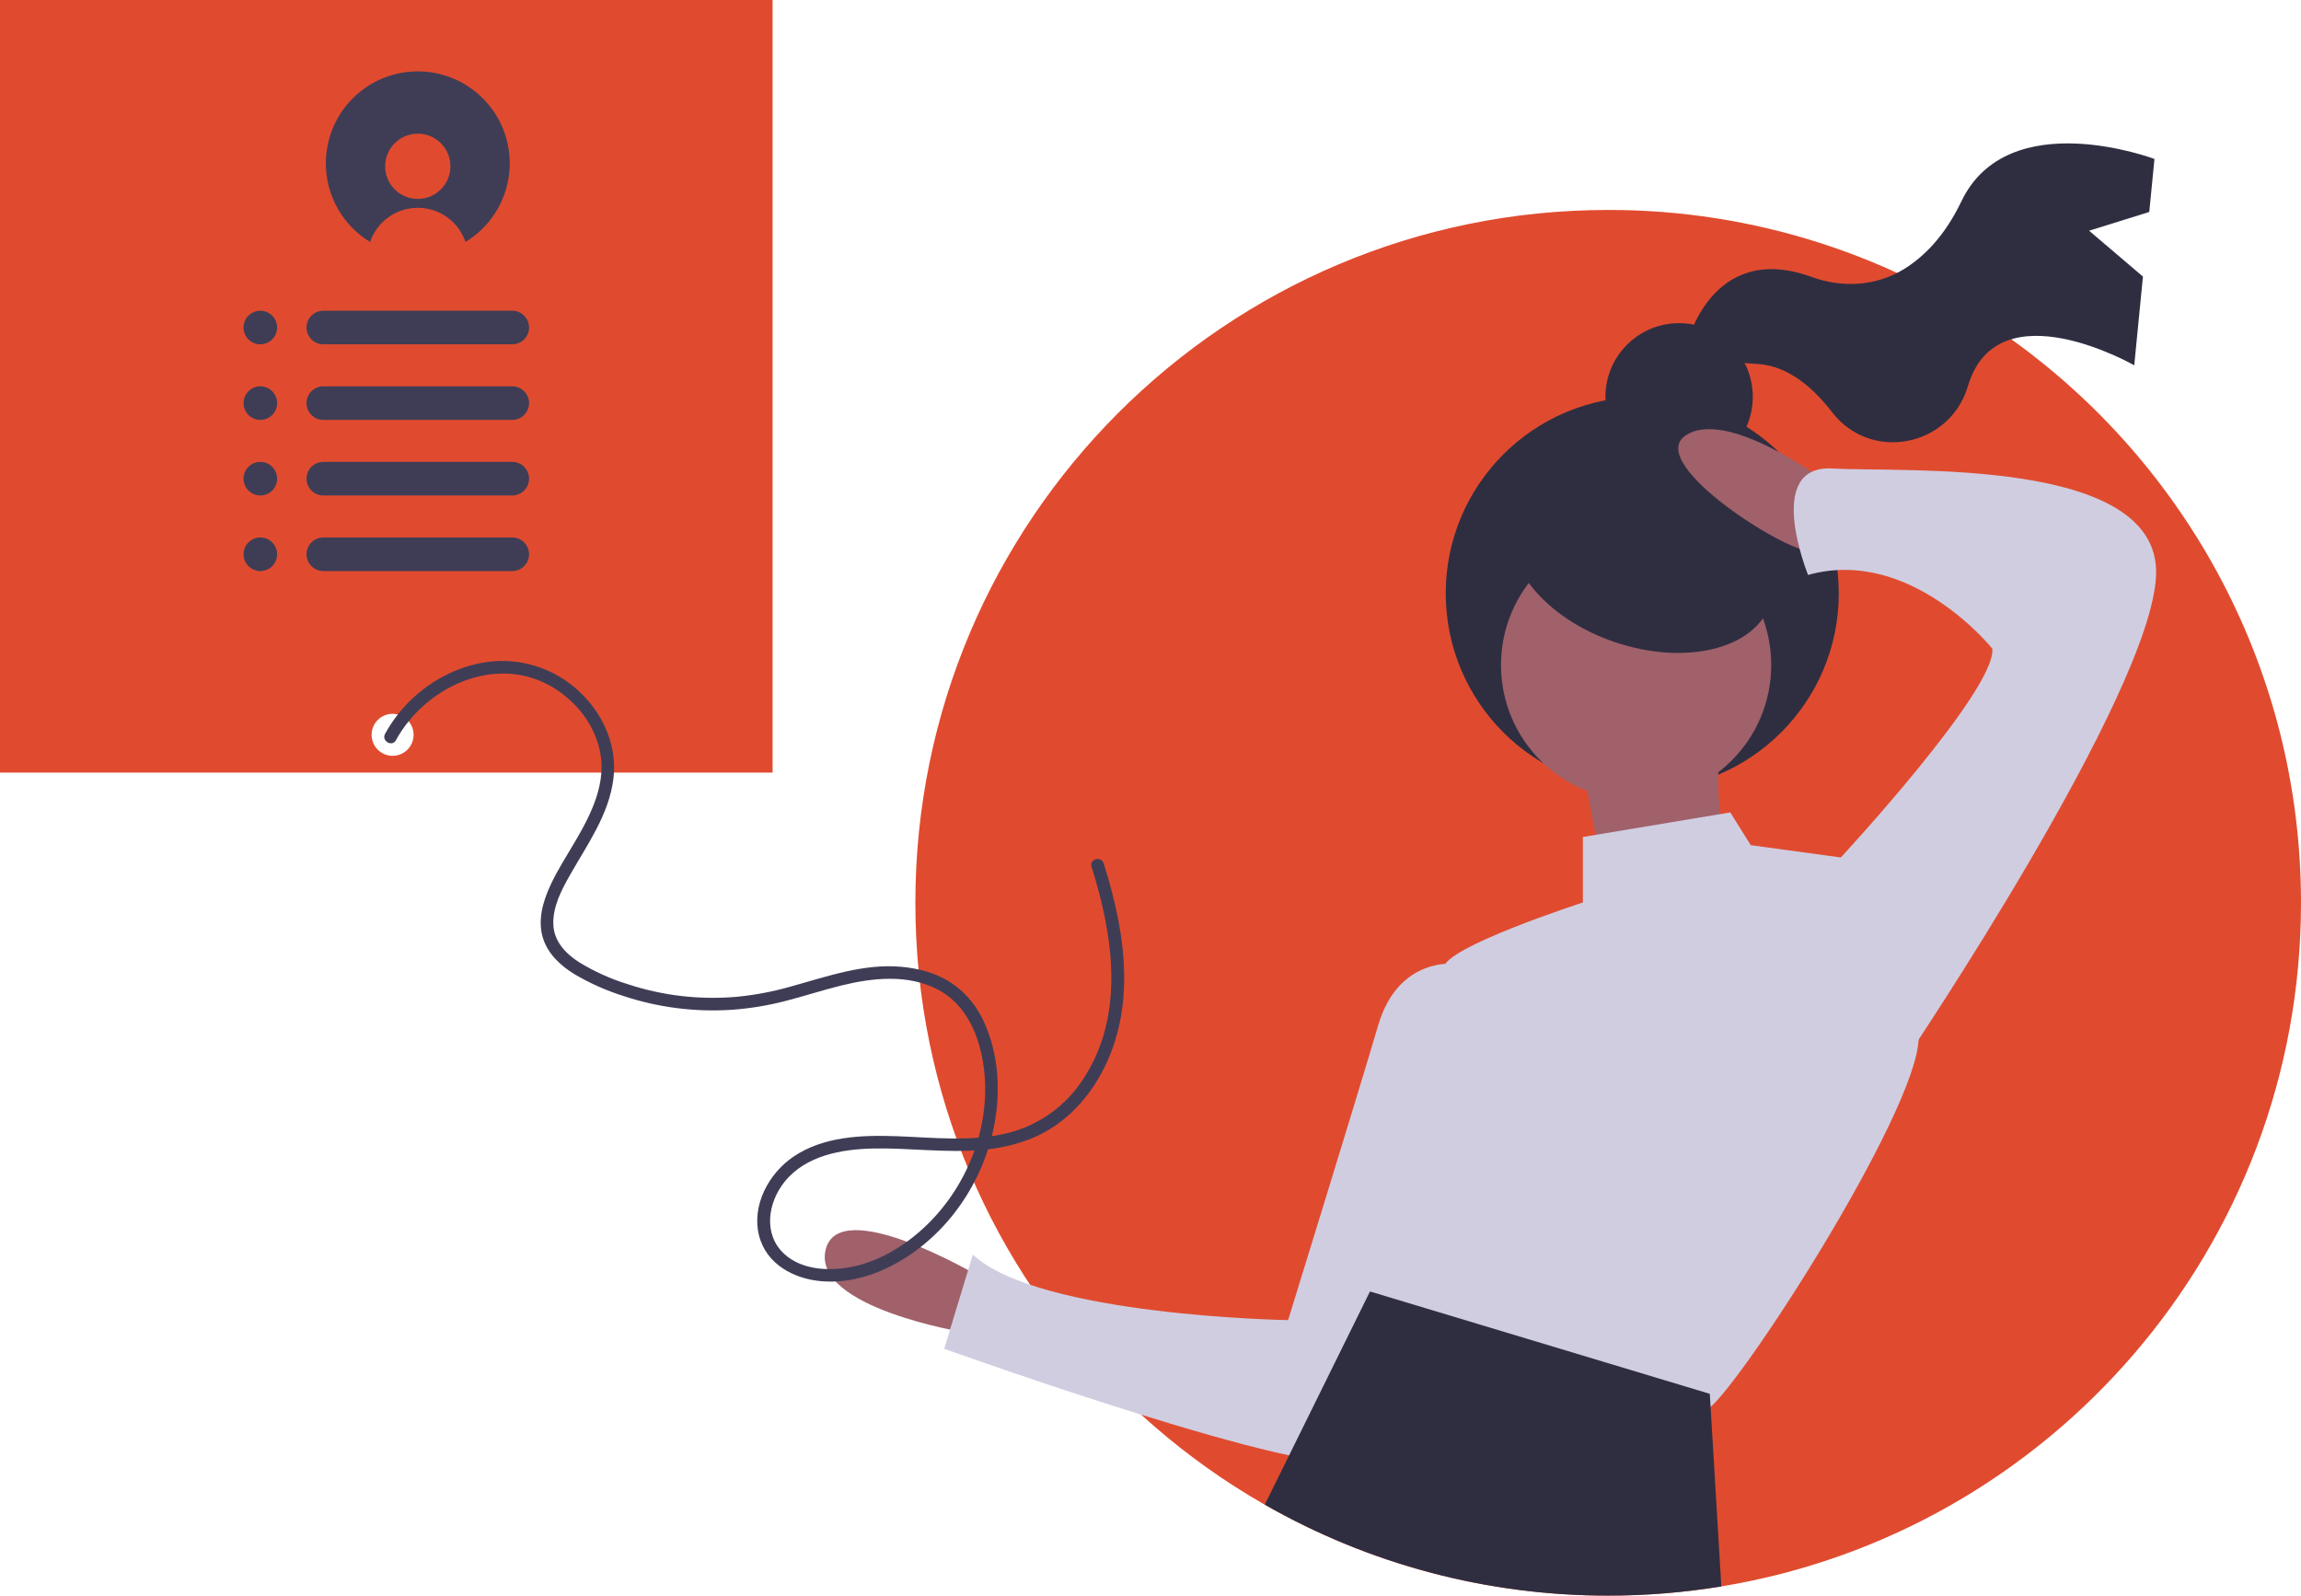
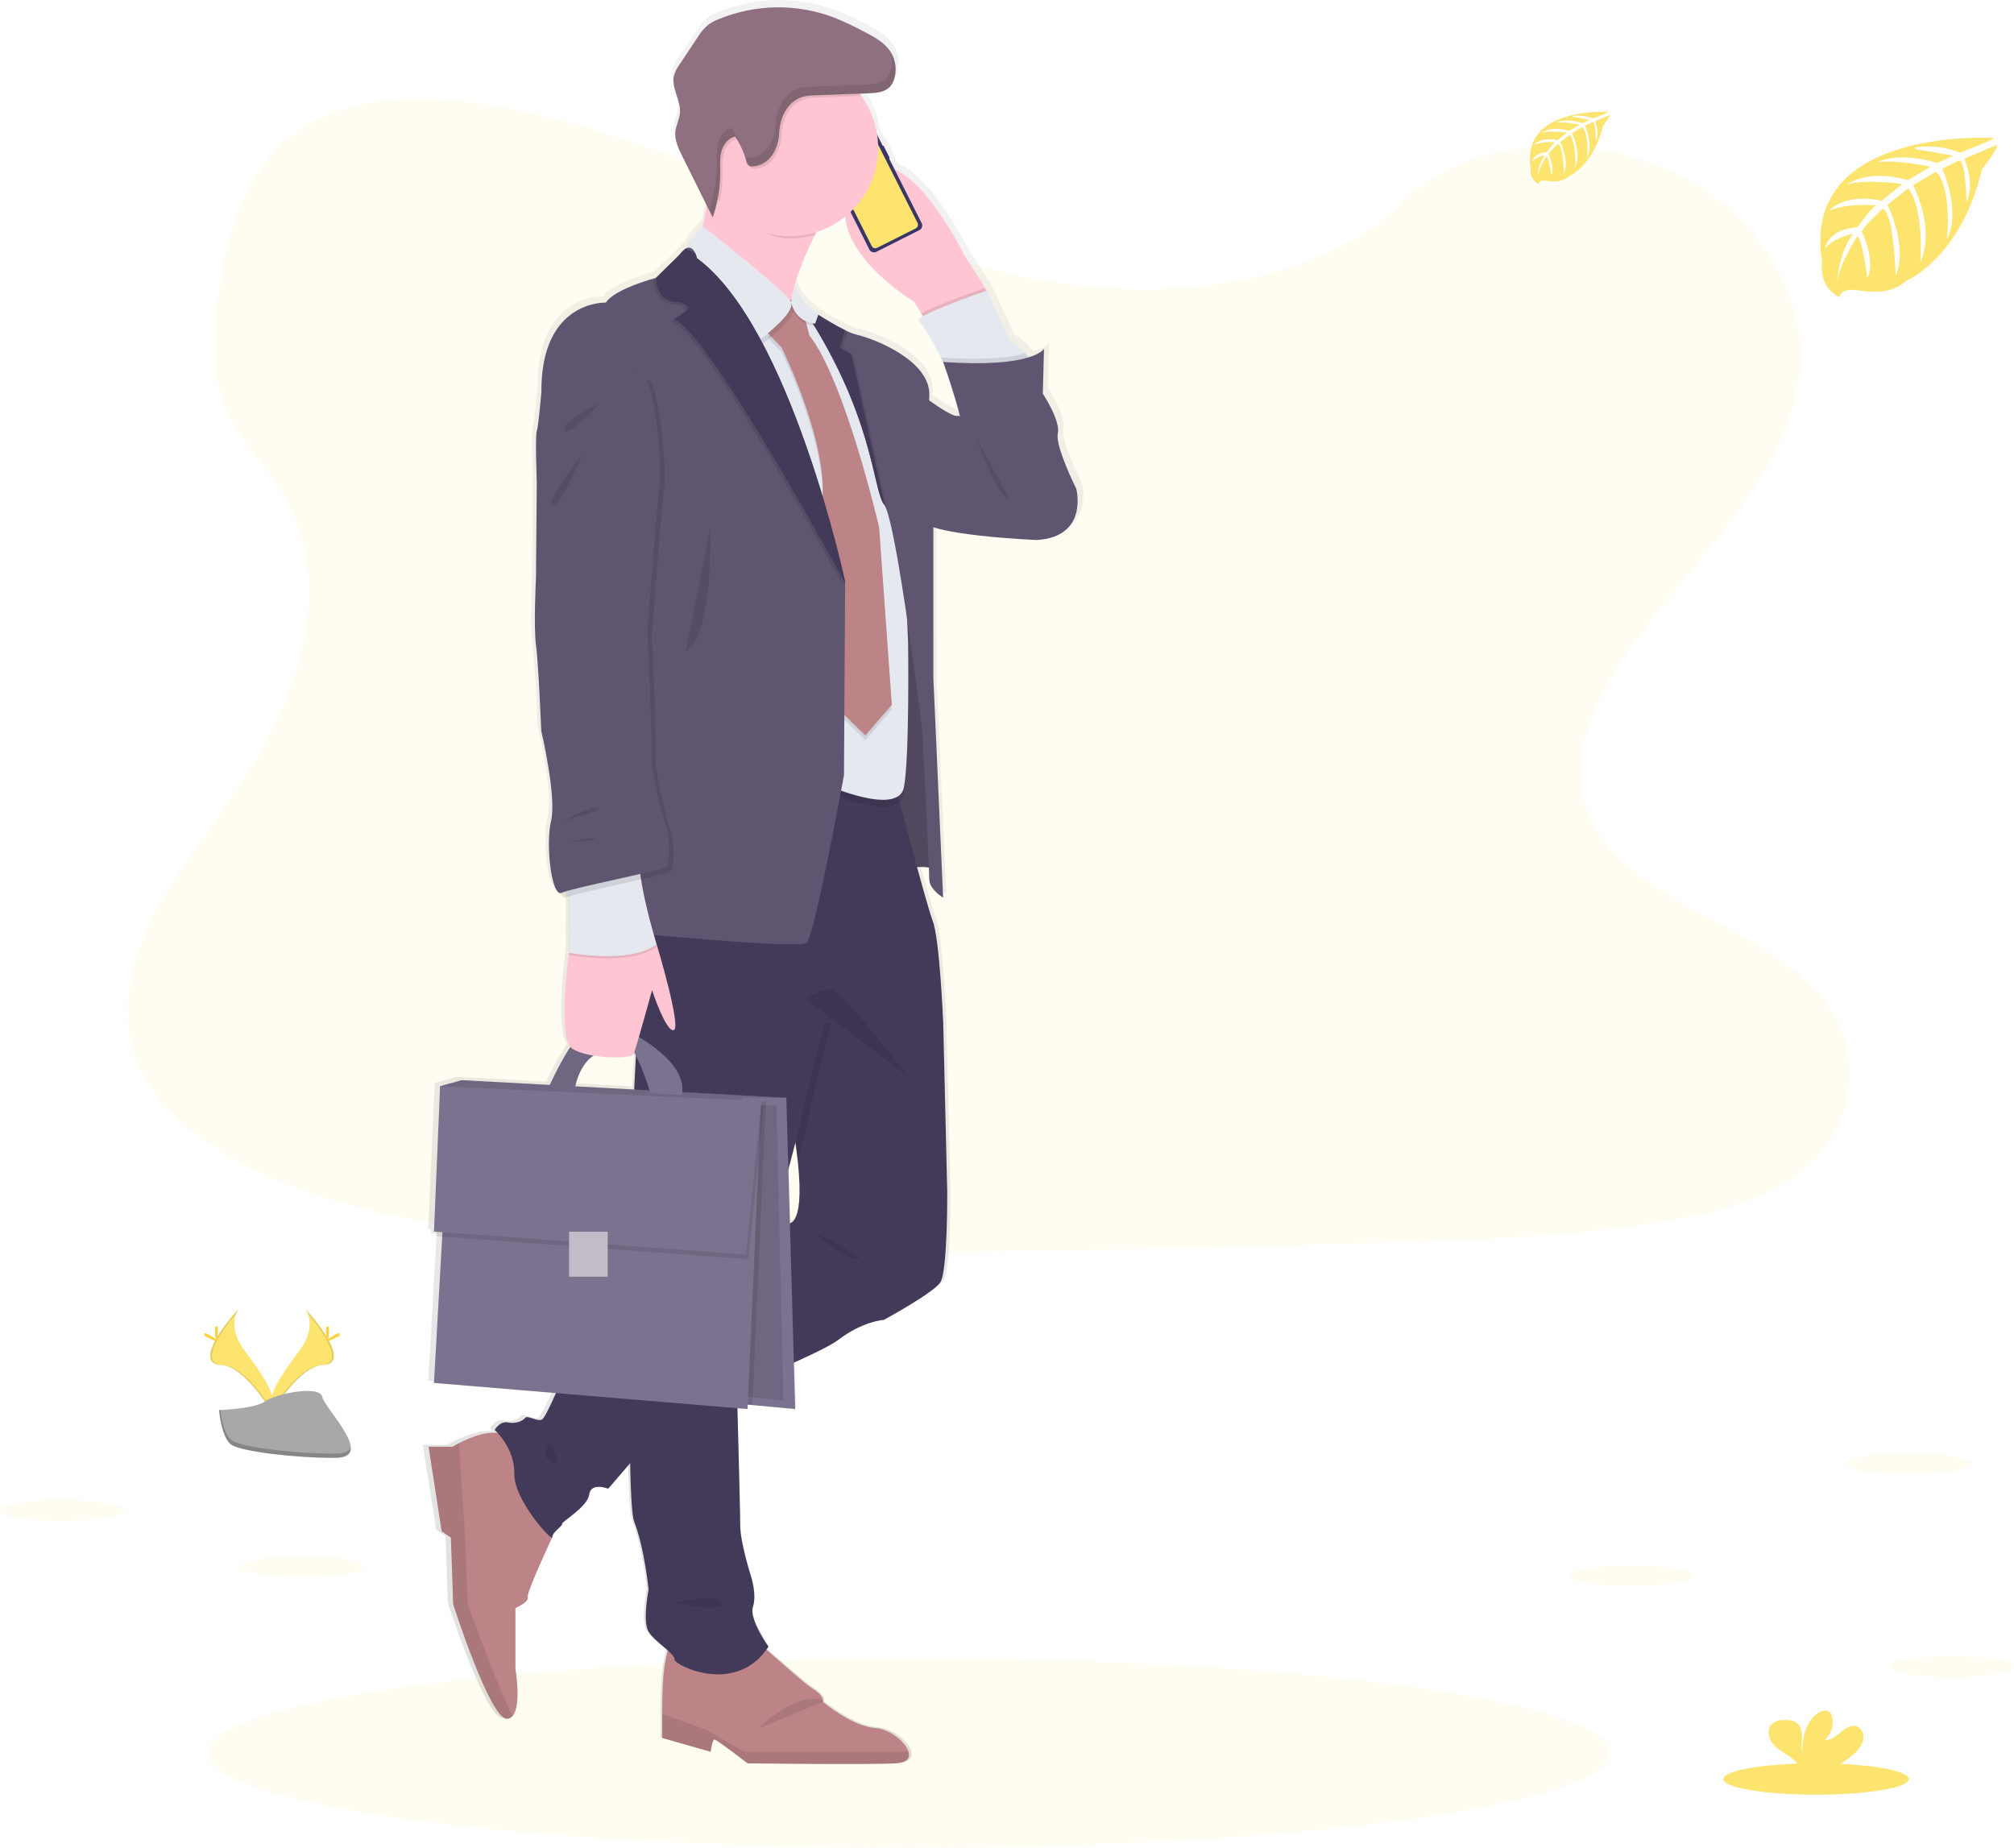
- <svg xmlns="http://www.w3.org/2000/svg" id="b41acc08-8e22-4855-9573-a5b5d021adc0" data-name="Layer 1" width="1096" height="760" viewBox="0 0 1096 760">
-   <path d="M52,70V438H420V70ZM239,430a10,10,0,1,1,10-10A10,10,0,0,1,239,430Z" transform="translate(-52 -70)" fill="#e04b2f" />
-   <path d="M1148,500c0,163.89-119.49,299.89-276.1,325.62A332.438,332.438,0,0,1,818,830,329.93,329.93,0,0,1,488,500c0-182.25,147.75-330,330-330a328.485,328.485,0,0,1,192.01,61.6C1093.56,291.46,1148,389.37,1148,500Z" transform="translate(-52 -70)" fill="#e04b2f" />
-   <path d="M1047.068,179.894l28.66-8.936,2.473-25.241s-69.708-26.332-91.994,20.244c-7.869,16.445-17.786,26.322-27.325,32.218-13.138,8.122-29.333,9.075-43.841,3.776-48.311-17.644-59.688,32.531-59.688,32.531s4.176,7.142,33.956,8.899c14.82.874,26.947,12.027,35.391,23.011,18.081,23.521,55.22,16.723,64.339-11.508q.22-.683.434-1.382c14.246-46.667,79.101-9.511,79.101-9.511l4.14-42.268Z" transform="translate(-52 -70)" fill="#2f2e41" />
-   <circle cx="799.784" cy="189.022" r="35.103" fill="#2f2e41" />
-   <circle cx="782.232" cy="282.63" r="93.608" fill="#2f2e41" />
-   <circle cx="779.307" cy="316.757" r="64.355" fill="#a0616a" />
-   <path d="M805.955,435.511l11.701,62.405,58.505-7.801s-9.751-48.754-3.9-62.405Z" transform="translate(-52 -70)" fill="#a0616a" />
-   <path d="M517.332,677.331s-66.305-39.003-72.156-11.701S511.482,704.633,511.482,704.633Z" transform="translate(-52 -70)" fill="#a0616a" />
-   <path d="M921.014,299s-46.804-35.103-66.305-21.452,52.654,58.505,60.455,54.604S921.014,299,921.014,299Z" transform="translate(-52 -70)" fill="#a0616a" />
-   <path d="M876.161,456.963l-70.206,11.701v31.203s-66.305,21.452-66.305,31.203-17.551,46.804-17.551,46.804-42.903,31.203-7.801,68.255c0,0,13.651,21.452,3.9,23.402s-31.203,7.801-21.452,15.601S852.759,745.586,864.46,741.686,965.868,599.325,965.868,564.222s-37.053-85.807-37.053-85.807l-42.903-5.85Z" transform="translate(-52 -70)" fill="#d0cde1" />
-   <path d="M745.5,529.119s-27.302-3.9-37.053,29.252-42.903,140.411-42.903,140.411-118.96-1.95-150.162-31.203l-13.651,44.854s179.414,64.355,195.016,52.654,83.857-200.866,83.857-200.866Z" transform="translate(-52 -70)" fill="#d0cde1" />
-   <path d="M922.965,484.265l5.85-5.85s74.106-79.956,72.156-99.458c0,0-39.003-48.754-87.757-35.103,0,0-21.452-52.654,11.701-50.704S1080.927,287.3,1078.977,343.854,960.018,573.973,960.018,573.973Z" transform="translate(-52 -70)" fill="#d0cde1" />
-   <path d="M871.9,825.62A332.438,332.438,0,0,1,818,830a328.467,328.467,0,0,1-163.57-43.33l11.59-23.47,36.89-74.76,1.64-3.31,26.87,8.1,134.99,40.66.37,6.23Z" transform="translate(-52 -70)" fill="#2f2e41" />
-   <ellipse cx="834.232" cy="337.029" rx="40.953" ry="64.355" transform="translate(194.4392 948.2267) rotate(-71.20833)" fill="#2f2e41" />
-   <path d="M240.597,422.556c13.552-24.831,46.012-40.554,72.566-26.382,11.952,6.379,21.453,17.663,24.469,31,3.504,15.493-3.875,30.266-11.488,43.282-4.132,7.065-8.66,13.986-12.08,21.438-3.541,7.717-6.072,16.636-3.406,25.031,2.402,7.563,8.418,13.064,15.008,17.107a111.826,111.826,0,0,0,23.061,10.295,135.742,135.742,0,0,0,51.485,6.661,140.795,140.795,0,0,0,25.66-4.148c8.943-2.28,17.719-5.17,26.677-7.395,14.956-3.715,32.009-5.562,46.191,1.903,13.778,7.252,19.944,22.419,21.851,37.175,3.522,27.246-7.281,55.52-26.786,74.602-9.358,9.154-21.134,16.717-33.96,19.811-11.191,2.7-25.561,2.527-34.467-5.839-9.938-9.337-7.605-24.309.293-34.16,10.075-12.569,27.143-15.588,42.374-15.894,17.326-.348,34.636,2.232,51.952.628a79.798,79.798,0,0,0,24.568-5.926,62.258,62.258,0,0,0,18.515-12.529c10.69-10.386,17.896-24.222,21.485-38.608,4.317-17.301,3.376-35.482.025-52.859a238.357,238.357,0,0,0-6.888-26.507c-1.157-3.67-6.952-2.102-5.786,1.595,10.32,32.724,16.074,70.563-3.865,100.946a60.107,60.107,0,0,1-35.943,25.873c-17.257,4.289-35.365,2.169-52.909,1.531-16.682-.607-34.997.048-49.299,9.764-11.731,7.969-19.936,23.127-16.39,37.437,3.419,13.8,16.681,20.797,29.945,21.878,13.917,1.134,27.612-3.537,39.299-10.841,24.313-15.193,40.479-41.913,43.862-70.242,1.763-14.761-.031-30.661-6.725-44.059a43.133,43.133,0,0,0-15.847-17.661c-6.81-4.175-14.676-6.23-22.576-6.957-17.948-1.653-35.192,4.509-52.218,9.223a144.792,144.792,0,0,1-26.628,5.083,132.984,132.984,0,0,1-26.272-.428,129.362,129.362,0,0,1-25.457-5.65,101.892,101.892,0,0,1-23.108-10.447c-6.385-4.083-11.907-9.931-12.221-17.895-.341-8.641,4.016-16.724,8.16-24.009,8.187-14.391,18.297-28.467,20.435-45.314,1.87-14.737-4.06-29.262-14.298-39.773A53.771,53.771,0,0,0,290.128,384.809c-15.193.435-29.74,7.042-40.915,17.189A67.358,67.358,0,0,0,235.417,419.528c-1.851,3.391,3.328,6.422,5.181,3.028Z" transform="translate(-52 -70)" fill="#3f3d56" />
-   <path d="M251,104a43.796,43.796,0,0,0-23.098,81.004c.127.079.262.147.39.225a23.993,23.993,0,0,1,45.415,0c.128-.078.263-.146.39-.225A43.796,43.796,0,0,0,251,104Zm0,60.746a15.54,15.54,0,1,1,15.54-15.54A15.54,15.54,0,0,1,251,164.746Z" transform="translate(-52 -70)" fill="#3f3d56" />
-   <circle cx="124" cy="156" r="8" fill="#3f3d56" />
-   <circle cx="124" cy="192" r="8" fill="#3f3d56" />
-   <circle cx="124" cy="228" r="8" fill="#3f3d56" />
-   <circle cx="124" cy="264" r="8" fill="#3f3d56" />
-   <rect x="146" y="220" width="106" height="16" rx="8" fill="#3f3d56" />
-   <rect x="146" y="256" width="106" height="16" rx="8" fill="#3f3d56" />
-   <rect x="146" y="184" width="106" height="16" rx="8" fill="#3f3d56" />
-   <rect x="146" y="148" width="106" height="16" rx="8" fill="#3f3d56" />
+ <svg xmlns="http://www.w3.org/2000/svg" id="6968ac48-3a8f-41ea-a7fd-90e9ec00ee17" data-name="Layer 1" width="873.53" height="801.44" viewBox="0 0 873.53 801.44">
+   <defs>
+     <linearGradient id="70ce31e8-5126-44c6-9ded-adf44b0dced1" x1="489.88" y1="814.11" x2="489.88" y2="49.28" gradientUnits="userSpaceOnUse">
+       <stop offset="0" stop-color="gray" stop-opacity="0.25" />
+       <stop offset="0.54" stop-color="gray" stop-opacity="0.12" />
+       <stop offset="1" stop-color="gray" stop-opacity="0.1" />
+     </linearGradient>
+   </defs>
+   <path d="M652.59,174.63c-47.88-1.66-93.48-17.11-137-34S428.89,105,382.16,96c-30.06-5.76-64.43-6.58-88.65,9.53-23.3,15.51-30.84,42.28-34.88,67.12-3,18.69-4.84,38.36,3.51,55.85,5.79,12.15,16.08,22.36,23.19,34,24.76,40.48,7.26,90.4-19.57,129.93-12.58,18.54-27.18,36.23-36.89,56s-14.21,42.35-5.71,62.49c8.42,20,28.49,34.94,50.23,45.49,44.16,21.41,96.19,27.54,146.93,31,112.32,7.68,225.23,4.36,337.85,1,41.67-1.24,83.53-2.49,124.53-8.93,22.77-3.58,46.28-9.26,62.81-23,21-17.41,26.18-46.88,12.12-68.71-23.59-36.61-88.79-45.71-105.28-85-9.07-21.63.25-45.72,13.43-65.77,28.29-43,75.7-80.78,78.2-130,1.72-33.77-21.08-67.6-56.32-83.59-36.94-16.75-88.17-14.64-115.42,13.09C744.18,165.12,694.86,176.1,652.59,174.63Z" transform="translate(-163.24 -49.28)" fill="#fce46f" opacity="0.1" />
+   <ellipse cx="394.25" cy="760.32" rx="303.97" ry="41.12" fill="#fce46f" opacity="0.1" />
+   <path d="M632.51,258.88s-9.41-18.57-8.14-24.09-6.62-17.31-6.62-17.31l.51-19.56s-1.09,2-6.77,3.75c-.48-.63-1-1.25-1.54-1.84a40.32,40.32,0,0,0-6.82-5.69l-10-21.58-9.67-14.81s-15.25-31-31-37.84l-2.48-4.85a.38.38,0,0,0,.15-.49l-2.52-4.93a.39.39,0,0,0-.49-.18l-2.41-4.72a37.91,37.91,0,0,0-7-16.89c-.25-.35-.52-.67-.78-1l3.92-.14c3.44-.13,7.28-.43,9.59-3a8.77,8.77,0,0,0,1.79-3.3,14,14,0,0,0,.58-2.93c0-.15,0-.3,0-.44q0-.51,0-1c0-.27,0-.53,0-.8s0-.43,0-.64-.11-.69-.17-1c0-.13,0-.26-.08-.39a11.66,11.66,0,0,0-.31-1.16,1.55,1.55,0,0,1-.07-.23c-.14-.4-.29-.8-.46-1.19a1.11,1.11,0,0,1-.07-.16c-.18-.39-.38-.77-.59-1.14l-.06-.12v0a4,4,0,0,0-.25-.45c-2.71-4.26-7.47-6.75-12-9a138.69,138.69,0,0,0-13-6,70,70,0,0,0-51,.72,20.19,20.19,0,0,0-4.54,2.42,23.46,23.46,0,0,0-4.95,5.82l-7.75,11.45A16.18,16.18,0,0,0,455,78.79c-1.45,5.44,3.1,10.89,2.59,16.5-.26,2.79-1.76,5.35-2.05,8.14-.37,3.6,1.3,7.07,2.93,10.32l11.09,22c-.59,2.89-1.24,5.85-1.95,8.71h0c-5.11,5.28-6.83,8.16-7.3,9.72l-.15.08h0a9,9,0,0,0-2.56,2.5L447.06,167s-18.32,4.76-22.13,10.79c0,0-28.75-1.26-28.5,38.89,0,0-1.27,15.06-2,17.07s0,22.33,0,22.33l-.34,41.16s-1.1,21.83,0,29.61,2.37,37.39,2.37,37.39,6.87,28.86,4.33,39.15c-2.44,9.85,0,31.39,4,31.48.76,1.57,1.63,2.34,2.58,1.9a11,11,0,0,1,1.27-.46V460.9s-4.95,34.45.6,41c-3.68,5.24-8,14.18-9.1,16.53l-38.9-2.09-4.95,1.39h0L351.75,519,349,582.27l1.1.08-.08,1.93,2.6.19L349,648.19l53.85,4.43c-2.37,5.31-5.12,11-6.19,11.55-2,1-6.36-2-7.38-.76s-4.07,2.76-7.63,2-5.85,3.26-5.85,3.26.52.46,1.3,1.31c-5.78-.7-13.09,2.4-17.06,4.4-1.78.9-2.89,1.57-2.89,1.57H346.65l5.77,36.81,4.07,2.78,1,29s16.28,50.19,23.74,49.86a3.37,3.37,0,0,0,2.51-1.26c4-4.62,1.23-20.49,1.23-20.49V746.23s6.1-2.68,5.42-4.69,9.84-24,10.78-26a.17.17,0,0,0,.08-.16c0-2.26,4.58-4.77,4.32-5.77s11.2-7.28,12-12.8,8.39-2.51,8.39-2.51l9.66-11.1c.29,13.53.84,23,1.79,25.4,4.58,11.55,6.36,29.62,6.36,29.62s-2.8,13.8,0,18.32c1.72,2.76,5.72,5.72,8.5,8.17-2.89,8.76-2.48,27.38-2.48,27.38v10.7l21.37,6s.67-5.35,1.69-5.35,14.59,10.37,14.59,10.37,52.24.67,65.46,0c5-.25,6.36-2.4,5.59-5-1.27-4.33-8.4-9.94-14.74-10.37-10.18-.67-23.07-11.37-23.07-11.37s1-2.35-4.41-5.69c-3.74-2.3-14.09-11.61-20.49-17.06.3-.41.61-.82.9-1.26,0,0-8.65-12-6.86-17.32s-.77-13-.77-13-4.83-14.81-4.83-22.34c0-4.77-.72-31.9-1.24-51.14l4.46.37.09-1.92,2,.18,18.91,1.74-.58-20.21c9.11-4,16.69-7.71,19.83-10.08,10.68-8,19.84-8.53,19.84-8.53s21.62-11.54,24.93-16.31,3-39.4,3-39.4l-1.78-74.22v-.06s-1.52-35.88-4.58-43.66c-1.12-2.88-3.89-12.48-6.92-23.44a18.11,18.11,0,0,1,5.22.22c.11,2.68.18,4.52.18,5.15,0,4.26,6.1,7.88,6.1,7.88l-4.32-96V275.66c13.32,4.24,45.53,5.56,45.53,5.56C638.1,280,632.51,258.88,632.51,258.88ZM506.87,176.4l-.07,0a66.59,66.59,0,0,1,1.85-7.45ZM419.45,505.67c7.89,1.3,17,.92,17.69-.61.07-.15.16-.42.28-.77.25.44.49.89.74,1.35l-.77,14.48v.33l-26-1.4C413.21,511.3,416.65,507.52,419.45,505.67Zm86.67,73.06-.67-23.45c1.16-4.32,2.2-8.24,3.09-11.6.4,2.79.74,5.36,1,7.73C512,573.66,508.37,578,506.12,578.73Zm74-351.58c-1.49.57-7.16-3-12.54-6.7,0-.68.05-1.35.08-2,.76-15.31-24.17-24.84-31.8-26.6a27.41,27.41,0,0,1-5.36-2,125,125,0,0,1-11.84-6.69l.1-.29s-9.84-6.23-10.05-14a132.92,132.92,0,0,1,8.46-20.53c.19-.39.4-.8.6-1.19a39.25,39.25,0,0,0,12.8-6.78c1.53,20,30.47,37.21,30.47,37.21l3.09,5,.73,1.18c-1.56.92-2.31,1.66-1.78,2.09,2.2,1.76,7.52,11.72,9.72,15.93a.06.06,0,0,0,0,0c.6,1.14,1,1.85,1,1.85s4.73,12.87,7.44,23.64A2,2,0,0,0,580.1,227.15Z" transform="translate(-163.24 -49.28)" fill="url(#70ce31e8-5126-44c6-9ded-adf44b0dced1)" />
+   <path d="M591.3,175.28l-.34.45-1.16,1.55L567.55,193l-4.72-7.76-3-5S515.48,153.64,534.55,128s47.25,32.5,47.25,32.5Z" transform="translate(-163.24 -49.28)" fill="#ffc5d3" />
+   <rect x="547.05" y="112.1" width="0.76" height="6.26" rx="0.38" ry="0.38" transform="translate(-156.55 209.3) rotate(-26.73)" fill="#3a3768" />
+   <rect x="521.39" y="119.37" width="0.43" height="2.06" rx="0.21" ry="0.21" transform="translate(-161.64 198.23) rotate(-26.73)" fill="#3a3768" />
+   <rect x="523.41" y="122.65" width="0.48" height="3.59" rx="0.24" ry="0.24" transform="translate(-163.24 199.58) rotate(-26.73)" fill="#3a3768" />
+   <rect x="525.6" y="126.97" width="0.46" height="3.62" rx="0.23" ry="0.23" transform="translate(-164.96 201.03) rotate(-26.73)" fill="#3a3768" />
+   <rect x="528.35" y="104.91" width="25.4" height="51.62" rx="2.24" ry="2.24" transform="translate(-164.21 208.08) rotate(-26.73)" fill="#3a3768" />
+   <path d="M536.4,105.67a.9.9,0,0,0-.4,1.22l.08.17a.91.91,0,0,1-.4,1.23l-9.62,4.84a.9.9,0,0,1-1.22-.4l-.09-.17a.91.91,0,0,0-1.22-.41l-1.87.95a1.72,1.72,0,0,0-.77,2.33L541.33,156a1.75,1.75,0,0,0,2.34.77l16.78-8.45a1.75,1.75,0,0,0,.77-2.34l-20.45-40.59a1.74,1.74,0,0,0-2.34-.77Z" transform="translate(-163.24 -49.28)" fill="#fce46f" />
+   <rect x="527.92" y="109.31" width="3.55" height="0.72" rx="0.36" ry="0.36" transform="translate(-155.95 200.72) rotate(-26.73)" fill="#e6e8ec" />
+   <circle cx="368.88" cy="59.17" r="0.41" fill="#e6e8ec" />
+   <path d="M550.8,261.28,544.55,429s21-7,24.25-1.75-3.5-84-3.5-84Z" transform="translate(-163.24 -49.28)" fill="#5f5570" />
+   <path d="M550.8,261.28,544.55,429s21-7,24.25-1.75-3.5-84-3.5-84Z" transform="translate(-163.24 -49.28)" opacity="0.15" />
+   <path d="M551.8,814.11c-13,.67-64.33,0-64.33,0s-13.34-10.33-14.34-10.33-1.66,5.33-1.66,5.33l-21-6V792.45s-.67-30.35,5.66-31.67,34.34,0,34.34,0c1-.33,20,17.67,25.33,21s4.33,5.67,4.33,5.67,12.67,10.66,22.67,11.33c6.23.42,13.24,6,14.49,10.33C558.05,811.72,556.7,813.86,551.8,814.11Z" transform="translate(-163.24 -49.28)" fill="#bc8487" />
+   <path d="M551.8,814.11c-13,.67-64.33,0-64.33,0s-13.34-10.33-14.34-10.33-1.66,5.33-1.66,5.33l-21-6V792.66l19.66,7.12,15.67,9.33h71.49C558.05,811.72,556.7,813.86,551.8,814.11Z" transform="translate(-163.24 -49.28)" opacity="0.1" />
+   <path d="M493.43,798.45s16-15.33,26.7-11" transform="translate(-163.24 -49.28)" stroke="#000" stroke-miterlimit="10" opacity="0.1" />
+   <path d="M392.13,742.11c.67,2-5.33,4.67-5.33,4.67v26.33s2.72,15.81-1.21,20.42a3.29,3.29,0,0,1-2.46,1.25c-7.33.33-23.33-49.67-23.33-49.67l-1-28.89-4-2.77-5.67-36.67h10.34s1.09-.67,2.84-1.57c5-2.55,15.47-7,21.16-2.76L402.8,716S391.47,740.11,392.13,742.11Z" transform="translate(-163.24 -49.28)" fill="#bc8487" />
+   <path d="M385.59,793.53a3.29,3.29,0,0,1-2.46,1.25c-7.33.33-23.33-49.67-23.33-49.67l-1-28.89-4-2.77-5.67-36.67h10.34s1.09-.67,2.84-1.57l2.49,37.57,1.33,32.33S378.69,780.31,385.59,793.53Z" transform="translate(-163.24 -49.28)" opacity="0.1" />
+   <path d="M571.05,605.53c-3.25,4.75-24.5,16.25-24.5,16.25s-9,.5-19.5,8.5c-5.43,4.14-24.3,12.35-41.25,19.32-15.83,6.51-30,11.93-30,11.93l-16.32,19L427.05,695s-7.5-3-8.25,2.5-12,11.75-11.75,12.75-4.25,3.5-4.25,5.75-16.75-16.25-16.5-27.5-8.5-19-8.5-19,2.25-4,5.75-3.25,6.5-.75,7.5-2,5.25,1.75,7.25.75,10-20.75,10-20.75l31.17-20.91,62-41.56,2.86-1.92s8.25,3.78,4.9-27.19c-.65-6-1.74-13.29-3.4-22.17-10.25-54.75,26.5-61,26.5-61l32.25,10.75,7.75,12v.06l1.75,73.94S574.3,600.78,571.05,605.53Z" transform="translate(-163.24 -49.28)" fill="#433a59" />
+   <path d="M485.55,640.53s.1,3.55.25,9.07c-15.83,6.51-30,11.93-30,11.93l-16.32,19c-.27-15.75-.21-36.21,0-57.18l62-41.56C493.81,610.22,485.55,640.53,485.55,640.53Z" transform="translate(-163.24 -49.28)" opacity="0.1" />
+   <path d="M572.3,492.28v.06l-48.5.94s-8.5,33.25-9.75,40.25c-.31,1.72-2.19,9.07-4.85,19.17-.65-6-1.74-13.29-3.4-22.17-10.25-54.75,26.5-61,26.5-61l32.25,10.75Z" transform="translate(-163.24 -49.28)" opacity="0.1" />
+   <path d="M444.55,401.53l-6.25,120s-4.5,176.25,0,187.75,6.25,29.5,6.25,29.5-2.75,13.75,0,18.25,11.5,9.5,11.25,12,26.75,16,40.75-5.5c0,0-8.5-12-6.75-17.25s-.75-13-.75-13S484.3,718.53,484.3,711s-1.75-70.5-1.75-70.5,27.25-100,28.5-107,9.75-40.25,9.75-40.25l51.5-1s-1.5-35.75-4.5-43.5-17.75-64.5-17.75-64.5Z" transform="translate(-163.24 -49.28)" fill="#433a59" />
+   <polygon points="195.36 469.89 190.89 471.17 190.71 475.59 324.73 477.32 324.73 475.58 195.36 469.89" fill="#7b728f" />
+   <path d="M516.68,151.15c-19.5,39.55-7.39,47.82-5.46,48.84-4.13-1.92-57.81-27.14-50.75-33.54,4.59-4.17,8.52-22.31,10.83-35.31,1.37-7.76,2.17-13.69,2.17-13.69l56.33,10.33C524.34,136.58,520,144.33,516.68,151.15Z" transform="translate(-163.24 -49.28)" fill="#ffc5d3" />
+   <path d="M591,175.73l-1.16,1.55L567.55,193l-4.72-7.76c6.87-4,27.47-11,27.47-11Z" transform="translate(-163.24 -49.28)" opacity="0.1" />
+   <path d="M611.55,211.78c-2,7-35.75,0-35.75,0l-3.5-5.5s-.35-.7-.94-1.84a.06.06,0,0,1,0,0c-2.16-4.19-7.39-14.11-9.55-15.87-2.75-2.25,29.5-13.25,29.5-13.25l9.88,21.5a39.82,39.82,0,0,1,6.7,5.67C610.39,205.2,612.46,208.59,611.55,211.78Z" transform="translate(-163.24 -49.28)" fill="#e5e8ef" />
+   <path d="M555.55,215s20,15.78,23,14.64,51.5,31.61,51.5,31.61,5.5,21-17.25,22.25c0,0-48.25-2-50.25-9S555.55,215,555.55,215Z" transform="translate(-163.24 -49.28)" fill="#5f5570" />
+   <path d="M501.05,183.28l-21.75,22.5,30.5,194,12-7s31,13.75,33.5,1,1.81-63,1.81-63L553.05,240s-14.25-31.75-14.25-32.75-20.55-16.5-20.55-16.5l-9.7-7.5Z" transform="translate(-163.24 -49.28)" opacity="0.1" />
+   <path d="M501.05,180.28l-21.75,22.5,30.5,194,12-7s31,13.75,33.5,1,1.81-63,1.81-63L553.05,237s-14.25-31.75-14.25-32.75-20.55-16.5-20.55-16.5l-9.7-7.5Z" transform="translate(-163.24 -49.28)" fill="#e5e8ef" />
+   <path d="M502.3,183.53l-6,12.25,6,6.33s21.5,43.42,17.25,69.17l4.5,84.75,14.5,14.25L550.05,357l-5.5-77s-14.75-63.5-30.25-83.25l-4.5-17.5Z" transform="translate(-163.24 -49.28)" opacity="0.1" />
+   <path d="M502.3,181.53l-6,12.25,6,6.33s21.5,43.42,17.25,69.17l4.5,84.75,14.5,14.25L550.05,355l-5.5-77s-14.75-63.5-30.25-83.25l-4.5-17.5Z" transform="translate(-163.24 -49.28)" fill="#bc8487" />
+   <path d="M529.8,127.78c-5.46,8.8-9.76,16.55-13.12,23.37a38.45,38.45,0,0,1-10.9,1.57c-12.36,0-19.48-8.55-26.48-17.63-1.6-2.06-6.86-1.58-8-4,1.37-7.76,2.17-13.69,2.17-13.69Z" transform="translate(-163.24 -49.28)" opacity="0.1" />
+   <path d="M544.11,113.38a38.33,38.33,0,1,1-7.29-22.49A38.33,38.33,0,0,1,544.11,113.38Z" transform="translate(-163.24 -49.28)" fill="#ffc5d3" />
+   <path d="M493.55,198.78l-31.5-38s-2.91-1.17,6.92-11.46c0,0,36.1,28.14,38.34,32.92S493.55,198.78,493.55,198.78Z" transform="translate(-163.24 -49.28)" opacity="0.1" />
+   <path d="M492.55,196.78l-31.5-38s-2.91-1.17,6.92-11.46c0,0,36.1,28.14,38.34,32.92S492.55,196.78,492.55,196.78Z" transform="translate(-163.24 -49.28)" fill="#e5e8ef" />
+   <path d="M572.3,438.63s-6-3.6-6-7.85-3-64.25-3-64.25-4.4-35.81-9-64.27v0c-2.7-16.77-5.47-31-7.43-33.82l-.08-.12c-5.25-6.75-4.25-39.75-37-88,.44.3,11.73,8.22,20,12.2a27.42,27.42,0,0,0,5.27,2c7.5,1.75,32,11.25,31.25,26.5s1.75,50.25,1.75,50.25V343Z" transform="translate(-163.24 -49.28)" fill="#5f5570" />
+   <path d="M611.55,211.78c-2,7-35.75,0-35.75,0l-3.5-5.5s-.35-.7-.94-1.84a.06.06,0,0,1,0,0,.67.67,0,0,1-.05-.12c19.61,1.37,30.54-.06,36.58-1.83C610.39,205.2,612.46,208.59,611.55,211.78Z" transform="translate(-163.24 -49.28)" opacity="0.1" />
+   <path d="M572.3,206.28s10.5,29,9,36.25,24.25,35.75,24.25,35.75l24.5-17s-9.25-18.5-8-24-6.5-17.25-6.5-17.25l.5-19.48S611.55,209,572.3,206.28Z" transform="translate(-163.24 -49.28)" fill="#5f5570" />
+   <path d="M536.82,90.89l-19,.72a21.16,21.16,0,0,0-5.5.69c-6.79,2.09-9.92,9.31-10.17,15.8s-4,13.76-11.27,14.33a2.81,2.81,0,0,1-2.07-.46,3.42,3.42,0,0,1-.88-1.77,38.7,38.7,0,0,0-4.78-10.68c-3,.54-5.22,3.39-6,6.37s-.57,6.12-.56,9.21a59.61,59.61,0,0,1-1.13,11.69,38.33,38.33,0,1,1,61.39-45.9Z" transform="translate(-163.24 -49.28)" opacity="0.1" />
+   <path d="M511.33,91.3a21.16,21.16,0,0,1,5.5-.69l23.07-.86c3.38-.13,7.15-.43,9.42-2.94a8.81,8.81,0,0,0,1.76-3.29,14.2,14.2,0,0,0-1.49-11.63c-2.67-4.25-7.35-6.72-11.81-9a137.23,137.23,0,0,0-12.77-6,68,68,0,0,0-50.1.72A20.22,20.22,0,0,0,470.45,60a23.05,23.05,0,0,0-4.86,5.8L458,77.24a15.75,15.75,0,0,0-2.39,4.62c-1.43,5.43,3,10.86,2.54,16.45-.26,2.78-1.73,5.33-2,8.11-.36,3.59,1.28,7,2.89,10.27l13.34,26.91a59.62,59.62,0,0,0,3.23-19.5c0-3.09-.26-6.23.56-9.21s3-5.83,6-6.37a38.57,38.57,0,0,1,4.79,10.68,3.38,3.38,0,0,0,.88,1.77,2.8,2.8,0,0,0,2.07.46c7.31-.57,11-7.77,11.27-14.33S504.54,93.39,511.33,91.3Z" transform="translate(-163.24 -49.28)" fill="#8f7080" />
+   <polygon points="190.89 471.17 200.23 468.5 341.06 476.17 325.56 478.17 190.89 471.17" fill="#7b728f" />
+   <polygon points="190.89 471.17 200.23 468.5 341.06 476.17 325.56 478.17 190.89 471.17" opacity="0.1" />
+   <polygon points="344.89 611.17 326.31 609.44 319.79 608.84 319.79 505.5 321.51 481.51 321.89 476.17 341.06 476.17 344.89 611.17" fill="#7b728f" />
+   <polygon points="339.81 607.5 324.99 605.86 319.79 605.29 319.79 507.31 321.16 484.57 321.46 479.5 336.75 479.5 339.81 607.5" opacity="0.1" />
+   <path d="M401.42,520.45s9.25-20.29,13.13-20.92,11,0,11,0l-.63,5.88s-9.5.75-12.5,16.62Z" transform="translate(-163.24 -49.28)" fill="#7b728f" />
+   <path d="M401.42,520.45s9.25-20.29,13.13-20.92,11,0,11,0l-.63,5.88s-9.5.75-12.5,16.62Z" transform="translate(-163.24 -49.28)" opacity="0.1" />
+   <path d="M437.3,497.41s24.87,12.37,21.62,26.87l-13.5-.75s-6.5-21.62-11.62-22.75S437.3,497.41,437.3,497.41Z" transform="translate(-163.24 -49.28)" fill="#7b728f" />
+   <path d="M529.8,301.53v.73l-.5,83.27s-12.75,70-16.25,72.75-80.25-4.75-80.25-4.75L398.05,219.28c-.25-40,28-38.75,28-38.75,3.75-6,21.75-10.75,21.75-10.75l10-9.75.32-.45a8.89,8.89,0,0,1,2.52-2.49h0c2.06-1.19,3.37.38,4.12,1.93a11.63,11.63,0,0,1,.78,2.27C506.05,191,529.8,301.53,529.8,301.53Z" transform="translate(-163.24 -49.28)" fill="#5f5570" />
+   <path d="M528.8,302.53v.73c-12.57-23-61-110.14-74.25-114.48l5.1-3.5s3.4-2-2.85-4c0,0-9.75,1.25-10-10.5l10.32-10.2,2.52-2.49h0l4.12,1.93a11.63,11.63,0,0,1,.78,2.27C505.05,192,528.8,302.53,528.8,302.53Z" transform="translate(-163.24 -49.28)" opacity="0.1" />
+   <path d="M529.8,301.53v.73c-12.57-23-61-110.14-74.25-114.48l5.1-3.5s3.4-2-2.85-4c0,0-9.75,1.25-10-10.5l10.32-10.2,2.52-2.49h0l4.12,1.93a11.63,11.63,0,0,1,.78,2.27C506.05,191,529.8,301.53,529.8,301.53Z" transform="translate(-163.24 -49.28)" fill="#433a59" />
+   <path d="M547.88,269.4l-.08-.12c-5.25-6.75-4.25-39.75-37-88,.44.3,11.73,8.22,20,12.2l-2.31,7.62,5,2.67Z" transform="translate(-163.24 -49.28)" opacity="0.1" />
+   <path d="M546.88,268.4l-.08-.12c-5.25-6.75-4.25-39.75-37-88,.44.3,11.73,8.22,20,12.2l-2.31,7.62,5,2.67Z" transform="translate(-163.24 -49.28)" fill="#433a59" />
+   <path d="M508.36,172.58l-2.05,8.66s1.5,8.67,10.49,9.42l1.45-4.13S508.55,180.31,508.36,172.58Z" transform="translate(-163.24 -49.28)" opacity="0.1" />
+   <path d="M508.36,171.58l-2.05,8.66s1.5,8.67,10.49,9.42l1.45-4.13S508.55,179.31,508.36,171.58Z" transform="translate(-163.24 -49.28)" fill="#e5e8ef" />
+   <polygon points="332.19 477.57 326.31 609.44 319.79 608.84 319.79 505.5 321.51 481.51 332.19 477.57" opacity="0.1" />
+   <polygon points="192.23 528.5 188.23 599.83 324.23 611.17 330.19 477.57 192.23 528.5" fill="#7b728f" />
+   <polygon points="189.23 536.17 191.89 473.17 331.19 479.57 324.56 546.17 189.23 536.17" opacity="0.1" />
+   <polygon points="188.23 534.17 190.89 471.17 330.19 477.57 323.56 544.17 188.23 534.17" fill="#7b728f" />
+   <rect x="246.81" y="534.25" width="16.75" height="19.5" fill="#c3bbc8" />
+   <path d="M412.55,455.78l-2.5,6.75s-5.25,37,1.25,41.5,25.75,4.75,26.75,2.5,8-27.75,8-27.75,6.25,18.75,9.5,17.25-7.5-37.14-7.5-37.14Z" transform="translate(-163.24 -49.28)" fill="#ffc5d3" />
+   <path d="M410.05,427.78v35.75s26.5,5,38-3.64c0,0-10.75-34.61-6.75-43.36S410.05,427.78,410.05,427.78Z" transform="translate(-163.24 -49.28)" opacity="0.1" />
+   <path d="M410.05,426.78v35.75s26.5,5,38-3.64c0,0-10.75-34.61-6.75-43.36S410.05,426.78,410.05,426.78Z" transform="translate(-163.24 -49.28)" fill="#e5e8ef" />
+   <path d="M407.05,217.53l-7,3.75s-1.25,15-2,17,0,22.25,0,22.25l-.34,41s-1.08,21.75,0,29.5S400,368.28,400,368.28s6.76,28.75,4.26,39,.25,33.25,4.5,31.25,43.5-9.75,45.5-11.25,1-15.5,0-17.25-7-25.5-6.5-31-1.75-53.75-1.75-53.75,3.75-51.5,5.25-63.5-3-47.25-7-47.75S428.55,186.28,407.05,217.53Z" transform="translate(-163.24 -49.28)" opacity="0.1" />
+   <path d="M405.05,215.53l-7,3.75s-1.25,15-2,17,0,22.25,0,22.25l-.34,41s-1.08,21.75,0,29.5S398,366.28,398,366.28s6.76,28.75,4.26,39,.25,33.25,4.5,31.25,43.5-9.75,45.5-11.25,1-15.5,0-17.25-7-25.5-6.5-31-1.75-53.75-1.75-53.75,3.75-51.5,5.25-63.5-3-47.25-7-47.75S426.55,184.28,405.05,215.53Z" transform="translate(-163.24 -49.28)" fill="#5f5570" />
+   <g opacity="0.1">
+     <path d="M480.66,104.77c-3,.54-5.22,3.39-6,6.37s-.57,6.12-.56,9.21a59.61,59.61,0,0,1-3.22,19.5l-13.35-26.91c-.26-.53-.53-1.08-.79-1.63a36.37,36.37,0,0,0,2.29,5.38l13.35,26.91a59.61,59.61,0,0,0,3.22-19.5c0-3.09-.25-6.23.56-9.21s3-5.83,6-6.37a40.13,40.13,0,0,1,2.59,4.73A39,39,0,0,0,480.66,104.77Z" transform="translate(-163.24 -49.28)" />
+     <path d="M549.83,72.32a14.16,14.16,0,0,1-.24,7.45,8.83,8.83,0,0,1-1.77,3.29c-2.27,2.51-6,2.81-9.42,2.94l-23.06.86a21.23,21.23,0,0,0-5.51.69c-6.78,2.09-9.92,9.31-10.17,15.8s-4,13.76-11.27,14.33a2.81,2.81,0,0,1-2.07-.46h0c.23.65.45,1.31.64,2a3.3,3.3,0,0,0,.87,1.77,2.81,2.81,0,0,0,2.07.46c7.32-.57,11-7.77,11.27-14.33s3.39-13.71,10.17-15.8a21.23,21.23,0,0,1,5.51-.69l23.06-.86c3.38-.13,7.15-.43,9.42-2.94a8.83,8.83,0,0,0,1.77-3.29A14.2,14.2,0,0,0,549.83,72.32Z" transform="translate(-163.24 -49.28)" />
+   </g>
+   <path d="M512.28,482.47s8.66-4.5,12-4.25,33.33,38.39,33.33,38.39Z" transform="translate(-163.24 -49.28)" opacity="0.1" />
+   <path d="M423.45,224.35s-15.83,6.76-15.41,11.43S423.45,224.35,423.45,224.35Z" transform="translate(-163.24 -49.28)" opacity="0.1" />
+   <path d="M415.74,246.45s-16.61,21.24-12.94,21.95S415.74,246.45,415.74,246.45Z" transform="translate(-163.24 -49.28)" opacity="0.1" />
+   <path d="M471.3,278.28s1.52,47.5-10.66,53.5Z" transform="translate(-163.24 -49.28)" opacity="0.1" />
+   <path d="M408,405.11s11.72-6.66,14.41-5.33S408,405.11,408,405.11Z" transform="translate(-163.24 -49.28)" opacity="0.1" />
+   <path d="M410.05,414.32s7.4.53,10.91-1S410.05,414.32,410.05,414.32Z" transform="translate(-163.24 -49.28)" opacity="0.1" />
+   <path d="M586.7,239.41s9.18,26.37,14.47,26.37" transform="translate(-163.24 -49.28)" opacity="0.1" />
+   <path d="M456.16,744.45s17.22-4.67,19.76,0S456.16,744.45,456.16,744.45Z" transform="translate(-163.24 -49.28)" opacity="0.1" />
+   <path d="M401.42,675.21s-4.29,6.57,1.38,8.57S401.42,675.21,401.42,675.21Z" transform="translate(-163.24 -49.28)" opacity="0.1" />
+   <path d="M515.8,583.53s13,11.58,19.14,11.92S515.8,583.53,515.8,583.53Z" transform="translate(-163.24 -49.28)" opacity="0.1" />
+   <path d="M1027.84,109.11S943.65,104,953.57,163c0,0-2,10.43,7.48,15.17,0,0,.15-4.38,8.64-2.89a39.41,39.41,0,0,0,9.14.44A19.08,19.08,0,0,0,990,171.13h0s23.67-9.77,32.87-48.46c0,0,6.81-8.44,6.54-10.61l-14.21,6.07s4.86,10.25,1,18.77c0,0-.46-18.4-3.19-18-.56.09-7.39,3.55-7.39,3.55s8.36,17.86,2.05,30.83c0,0,2.4-22-4.65-29.54l-10,5.84s9.77,18.44,3.15,33.49c0,0,1.7-23.08-5.25-32.07l-9.06,7.07s9.17,18.18,3.58,30.66c0,0-.73-26.87-5.55-28.9,0,0-7.92,7-9.13,9.86,0,0,6.28,13.2,2.38,20.16,0,0-2.39-17.9-4.35-18,0,0-7.9,11.86-8.72,20,0,0,.34-12.1,6.81-21.13,0,0-7.64,1.31-12.1,6.27,0,0,1.23-8.39,14-9.12,0,0,6.52-9,8.27-9.55,0,0-12.75-1.06-20.48,2.36,0,0,6.81-7.91,22.82-4.31l9-7.3s-16.79-2.3-23.9.24c0,0,8.19-7,26.31-1.9l9.74-5.83s-14.31-3.08-22.83-2c0,0,9-4.85,25.68.41l7-3.13s-10.48-2.06-13.55-2.38-3.24-1.18-3.24-1.18a36.39,36.39,0,0,1,19.7,2.19S1028.1,110,1027.84,109.11Z" transform="translate(-163.24 -49.28)" fill="#fce46f" />
+   <path d="M860.73,97.8s-38-2.29-33.56,24.37c0,0-.89,4.71,3.38,6.85,0,0,.07-2,3.9-1.31a17.05,17.05,0,0,0,4.14.2,8.62,8.62,0,0,0,5-2.08h0s10.69-4.42,14.85-21.9c0,0,3.08-3.81,3-4.79L855,101.88s2.19,4.63.47,8.48c0,0-.21-8.31-1.45-8.12-.25,0-3.33,1.61-3.33,1.61s3.77,8.07.92,13.93c0,0,1.09-9.94-2.1-13.35L845,107.07s4.41,8.33,1.42,15.13c0,0,.77-10.43-2.37-14.49l-4.09,3.2s4.14,8.21,1.61,13.85c0,0-.33-12.14-2.5-13.06,0,0-3.58,3.16-4.13,4.46,0,0,2.84,6,1.08,9.11,0,0-1.08-8.09-2-8.13,0,0-3.57,5.36-3.94,9a19.4,19.4,0,0,1,3.08-9.54,10.72,10.72,0,0,0-5.47,2.83s.56-3.79,6.35-4.12c0,0,2.95-4.07,3.74-4.31,0,0-5.76-.49-9.26,1.06,0,0,3.08-3.57,10.31-2l4-3.3s-7.59-1-10.8.11c0,0,3.7-3.16,11.88-.86l4.41-2.63s-6.47-1.39-10.32-.89c0,0,4.06-2.19,11.61.18l3.14-1.41s-4.73-.93-6.12-1.08-1.46-.53-1.46-.53a16.51,16.51,0,0,1,8.9,1S860.85,98.22,860.73,97.8Z" transform="translate(-163.24 -49.28)" fill="#fce46f" />
+   <ellipse cx="846.6" cy="722.88" rx="26.93" ry="4.55" fill="#fce46f" opacity="0.1" />
+   <ellipse cx="26.93" cy="655.15" rx="26.93" ry="4.55" fill="#fce46f" opacity="0.1" />
+   <ellipse cx="827.86" cy="634.75" rx="26.93" ry="4.55" fill="#fce46f" opacity="0.1" />
+   <ellipse cx="131.09" cy="679.56" rx="26.93" ry="4.55" fill="#fce46f" opacity="0.1" />
+   <ellipse cx="707.82" cy="683.47" rx="26.93" ry="4.55" fill="#fce46f" opacity="0.1" />
+   <ellipse cx="787.66" cy="771.64" rx="40.21" ry="6.8" fill="#fce46f" />
+   <path d="M967.52,809.8a11.68,11.68,0,0,0,3.83-5.78c.5-2.3-.48-5-2.68-5.89-2.46-.94-5.09.76-7.08,2.48s-4.28,3.69-6.89,3.33a10.5,10.5,0,0,0,3.25-9.82,4.13,4.13,0,0,0-.91-2c-1.36-1.46-3.84-.83-5.47.32-5.2,3.66-6.65,10.72-6.68,17.08-.52-2.3-.08-4.69-.1-7s-.65-5-2.64-6.22a8,8,0,0,0-4-.95c-2.34-.08-4.94.15-6.53,1.86-2,2.12-1.47,5.69.25,8s4.35,3.8,6.77,5.42a14.89,14.89,0,0,1,4.83,4.61,3.83,3.83,0,0,1,.36.82h14.66A40.9,40.9,0,0,0,967.52,809.8Z" transform="translate(-163.24 -49.28)" fill="#fce46f" />
+   <path d="M295.72,617s5.5,7.18-2.53,18-14.65,20-12,26.76c0,0,12.12-20.14,22-20.42S306.57,629.14,295.72,617Z" transform="translate(-163.24 -49.28)" fill="#fce46f" />
+   <path d="M295.72,617a8.63,8.63,0,0,1,1.12,2.25c9.62,11.3,14.75,21.85,5.5,22.12-8.61.24-18.94,15.64-21.42,19.53a9.24,9.24,0,0,0,.29.89s12.12-20.14,22-20.42S306.57,629.14,295.72,617Z" transform="translate(-163.24 -49.28)" opacity="0.1" />
+   <path d="M305.93,626.18c0,2.53-.28,4.58-.63,4.58s-.63-2-.63-4.58.35-1.34.7-1.34S305.93,623.65,305.93,626.18Z" transform="translate(-163.24 -49.28)" fill="#ffd037" />
+   <path d="M309.44,629.2c-2.22,1.21-4.16,1.94-4.32,1.64s1.49-1.54,3.71-2.75,1.35-.33,1.51,0S311.66,628,309.44,629.2Z" transform="translate(-163.24 -49.28)" fill="#ffd037" />
+   <path d="M266.71,617s-5.5,7.18,2.53,18,14.65,20,12,26.76c0,0-12.11-20.14-22-20.42S255.86,629.14,266.71,617Z" transform="translate(-163.24 -49.28)" fill="#fce46f" />
+   <path d="M266.71,617a8.82,8.82,0,0,0-1.13,2.25c-9.62,11.3-14.74,21.85-5.5,22.12,8.62.24,18.95,15.64,21.43,19.53a7.16,7.16,0,0,1-.3.89s-12.11-20.14-22-20.42S255.86,629.14,266.71,617Z" transform="translate(-163.24 -49.28)" opacity="0.1" />
+   <path d="M256.49,626.18c0,2.53.29,4.58.64,4.58s.63-2,.63-4.58-.35-1.34-.7-1.34S256.49,623.65,256.49,626.18Z" transform="translate(-163.24 -49.28)" fill="#ffd037" />
+   <path d="M253,629.2c2.22,1.21,4.15,1.94,4.32,1.64s-1.5-1.54-3.72-2.75-1.34-.33-1.51,0S250.77,628,253,629.2Z" transform="translate(-163.24 -49.28)" fill="#ffd037" />
+   <path d="M258.24,660.88s15.36-.47,20-3.77,23.63-7.23,24.77-1.94,23.09,26.29,5.75,26.43-40.3-2.7-44.92-5.52S258.24,660.88,258.24,660.88Z" transform="translate(-163.24 -49.28)" fill="#a8a8a8" />
+   <path d="M309.06,679.76c-17.34.14-40.3-2.7-44.92-5.52-3.51-2.14-4.92-9.83-5.39-13.38l-.51,0s1,12.39,5.59,15.2,27.58,5.66,44.92,5.52c5,0,6.73-1.82,6.64-4.46C314.69,678.73,312.78,679.73,309.06,679.76Z" transform="translate(-163.24 -49.28)" opacity="0.2" />
</svg>
